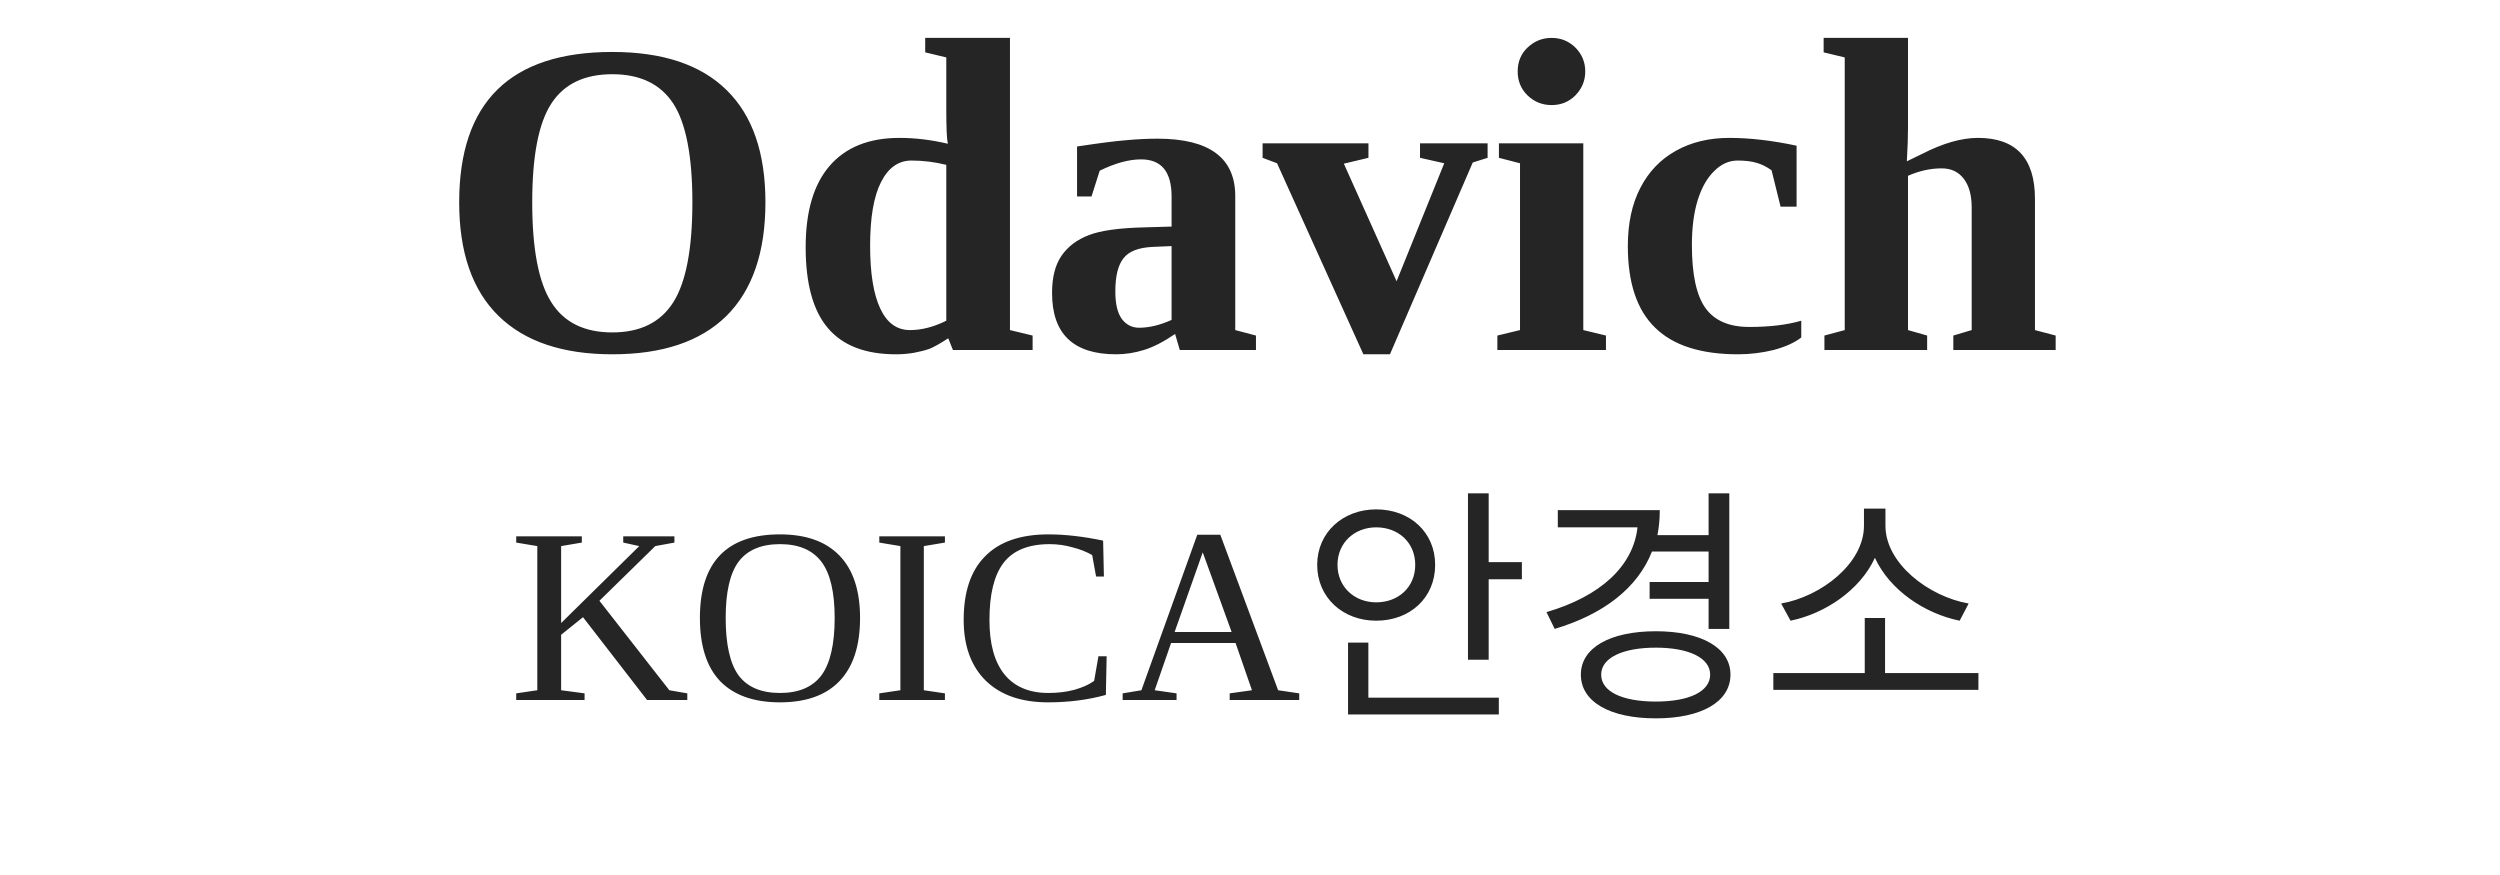
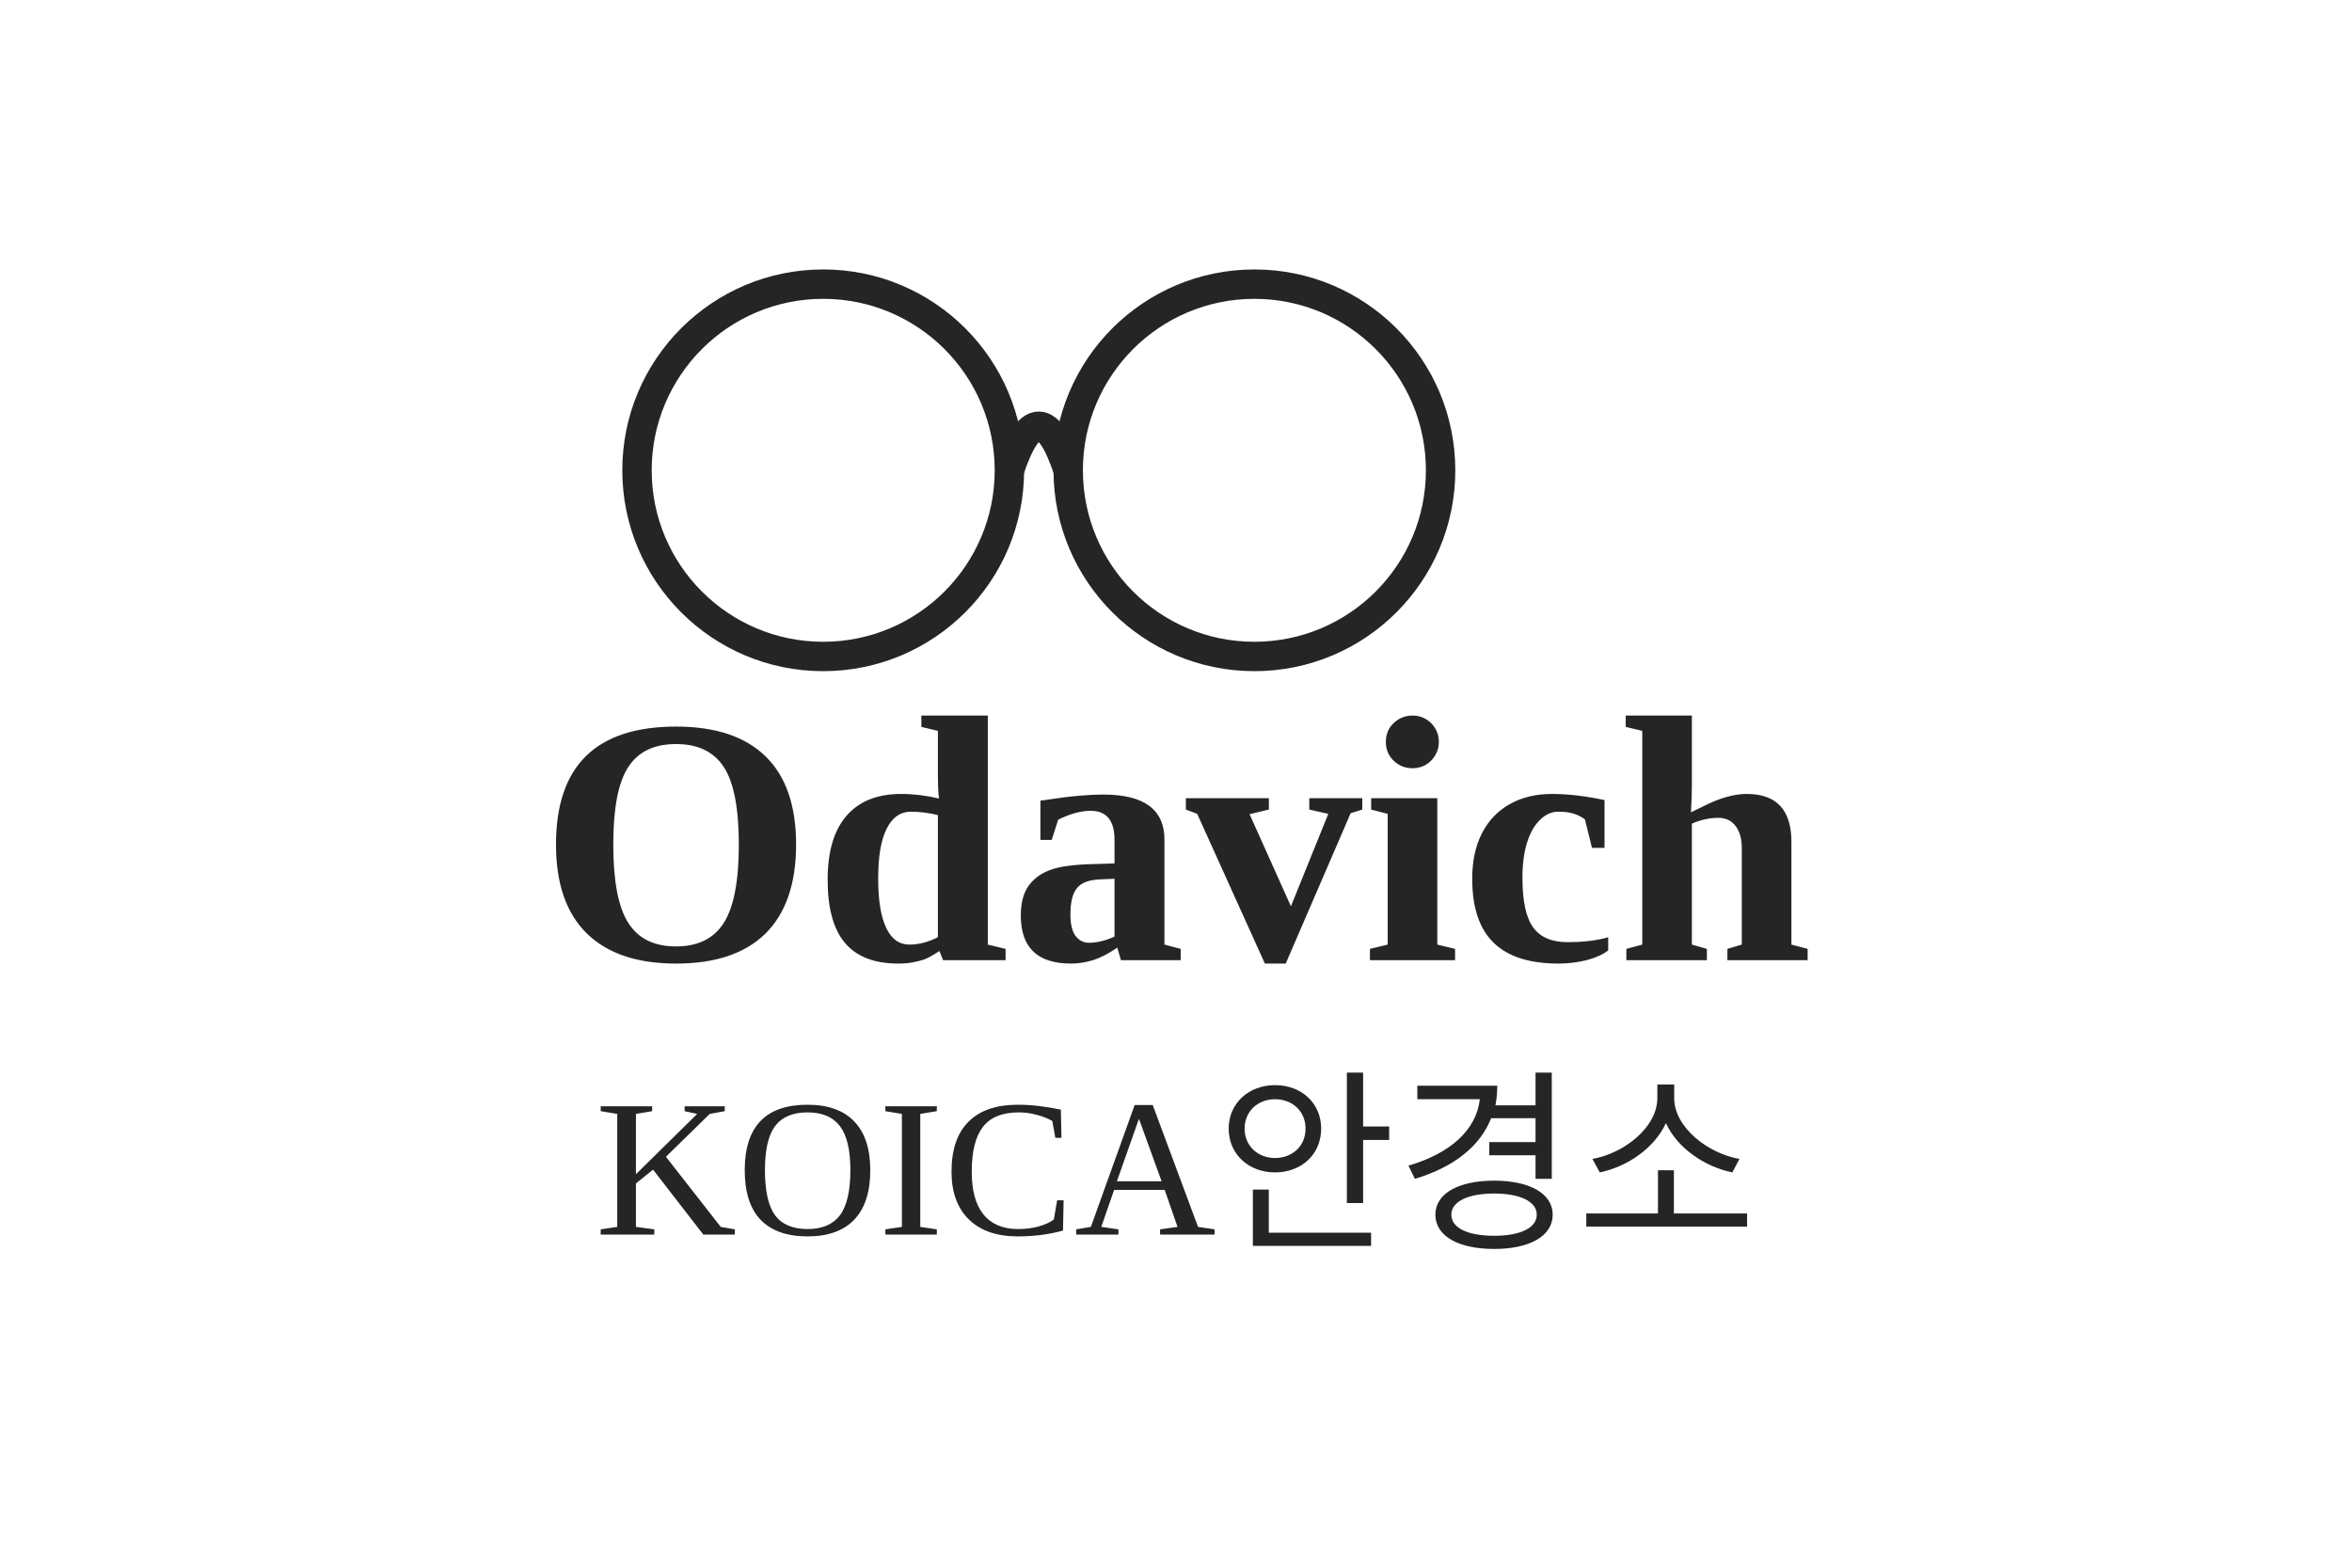
- <svg xmlns="http://www.w3.org/2000/svg" width="100" height="35" viewBox="0 0 100 35">
+ <svg xmlns="http://www.w3.org/2000/svg" width="120" height="80" viewBox="0 0 120 80">
+   <g fill="none" stroke="#252525" stroke-width="1.5">
+     <circle cx="42" cy="24" r="9.5" />
+     <circle cx="64" cy="24" r="9.5" />
+     <path d="M51.5 24 Q53 19.5 54.5 24" />
+   </g>
  <g fill="#252525" text-anchor="middle">
-     <text x="50" y="14" font-family="Georgia, 'Times New Roman', serif" font-size="18" font-weight="700">Odavich</text>
-     <text x="50" y="28" font-family="'Times New Roman', 'Noto Serif KR', 'Malgun Gothic', serif" font-size="10">KOICA안경소</text>
+     <text x="60" y="49" font-family="Georgia, 'Times New Roman', serif" font-size="18" font-weight="700">Odavich</text>
+     <text x="60" y="63" font-family="'Times New Roman', 'Noto Serif KR', 'Malgun Gothic', serif" font-size="10">KOICA안경소</text>
  </g>
</svg>
